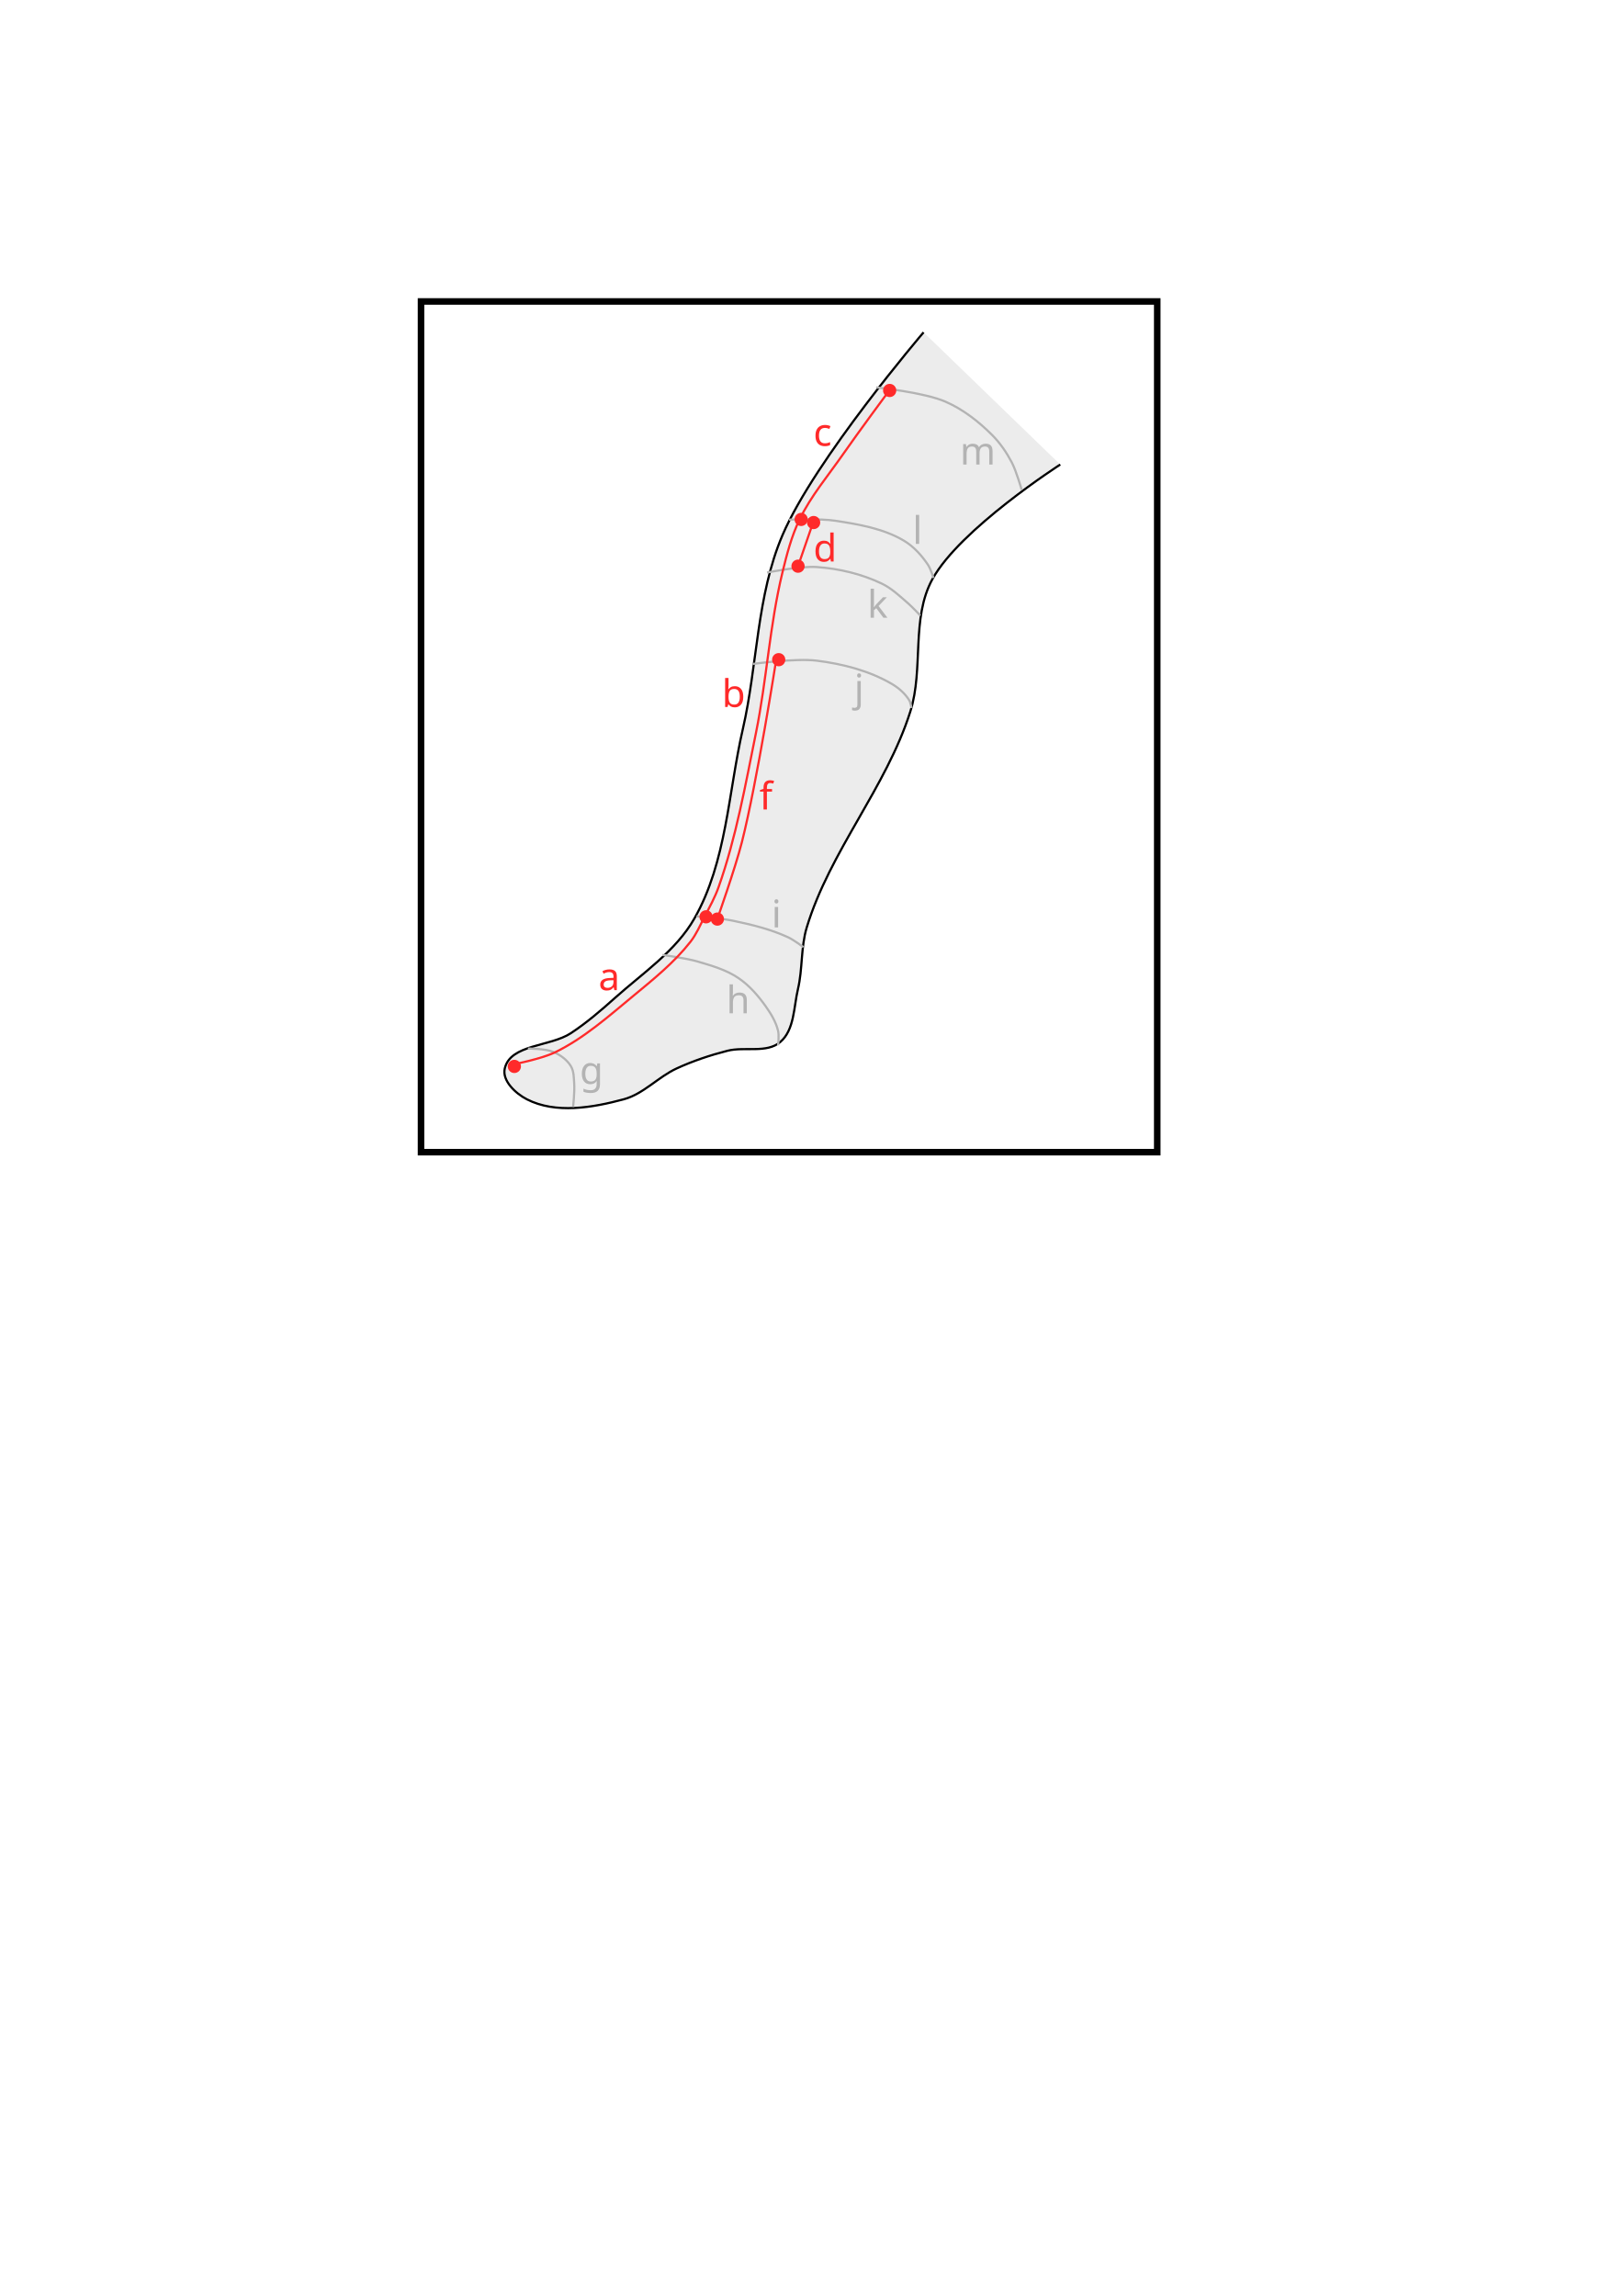
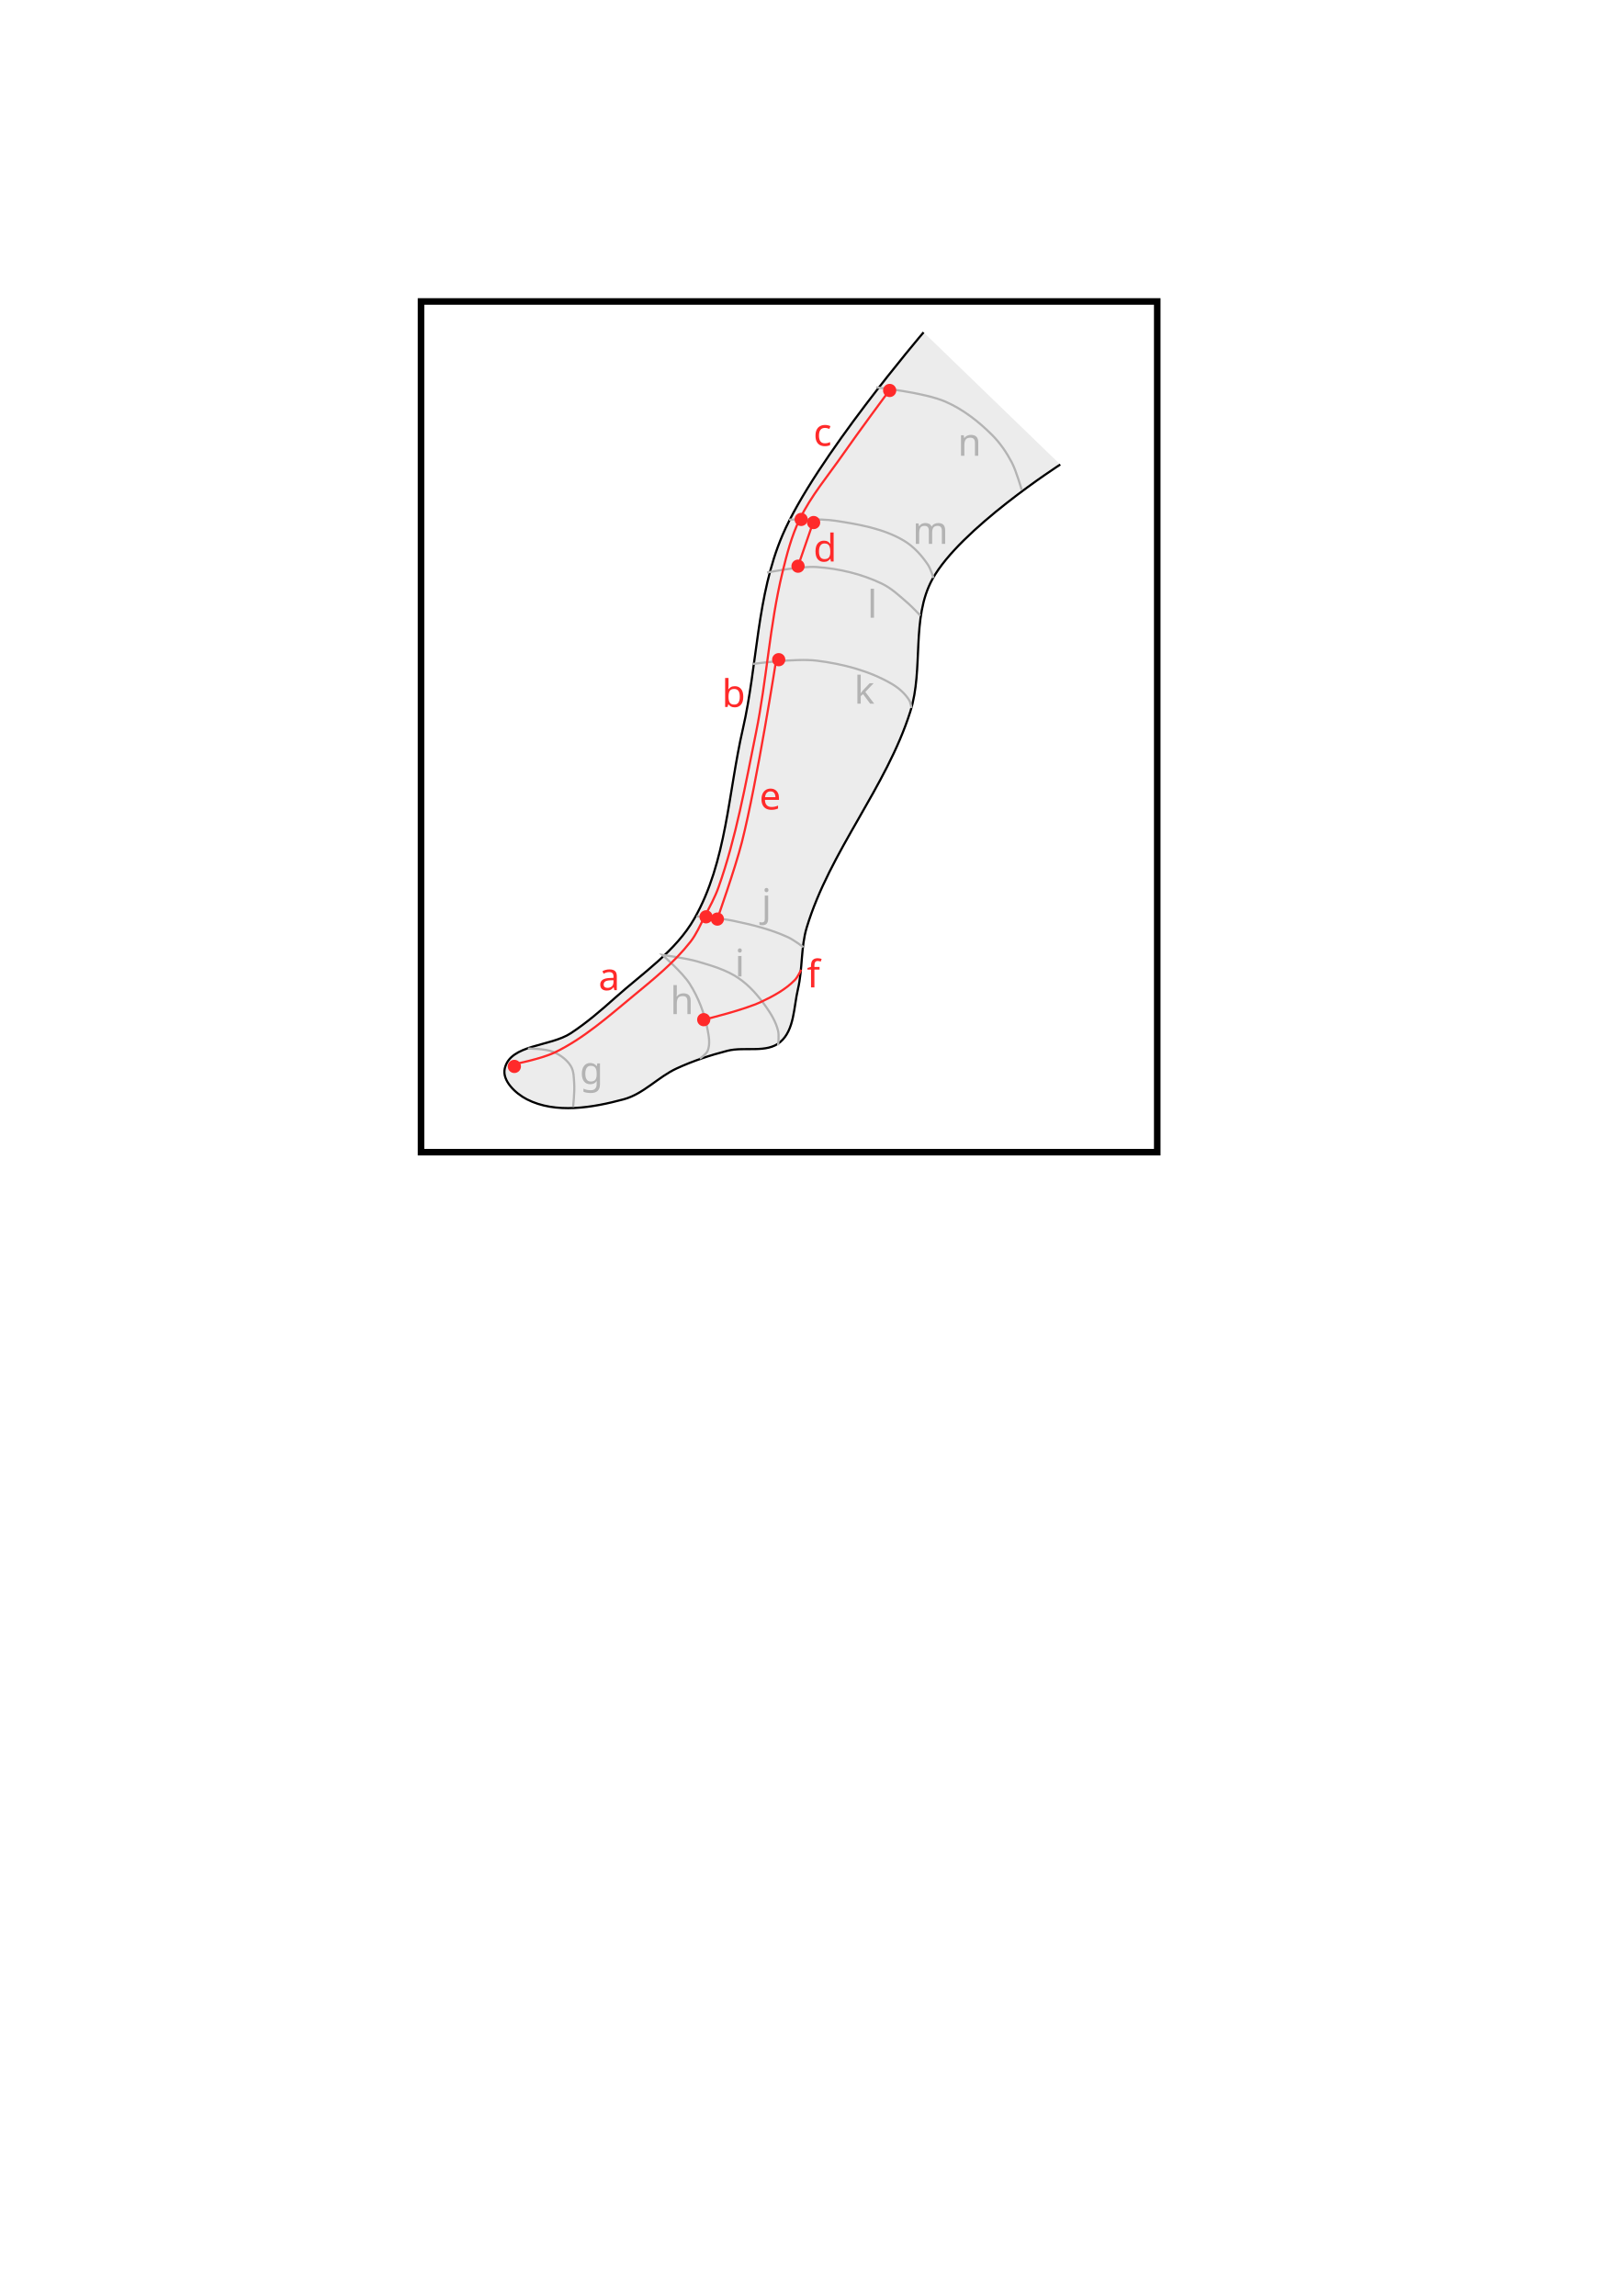
<svg xmlns="http://www.w3.org/2000/svg" width="210mm" height="297mm" viewBox="0 0 744.094 1052.362" id="svg2" version="1.1">
  <defs id="defs4" />
  <g id="layer1">
    <path style="fill:#ececec;fill-rule:evenodd;stroke:#000000;stroke-width:1px;stroke-linecap:butt;stroke-linejoin:miter;stroke-opacity:1" d="m 423.254,152.316 c 0,0 -49.788,58.247 -64.65,92.934 -11.911,27.801 -11.402,59.419 -18.183,88.893 -6.701,29.129 -7.425,60.903 -22.223,86.873 -8.487,14.895 -23.592,24.933 -36.365,36.365 -6.426,5.752 -13,11.419 -20.203,16.162 -9.561,6.296 -27.691,5.016 -30.305,16.162 -1.322,5.64 4.95,11.491 10.102,14.142 13.174,6.779 30.145,3.867 44.447,0 9.031,-2.442 15.745,-10.23 24.244,-14.142 7.448,-3.429 15.289,-6.053 23.234,-8.081 7.938,-2.026 18.015,1.282 24.244,-4.041 6.476,-5.534 6.124,-15.953 8.081,-24.244 2.188,-9.269 1.276,-19.171 4.041,-28.284 10.624,-35.021 36.447,-64.1 47.477,-98.995 6.173,-19.529 0.237,-42.66 10.102,-60.609 12.633,-22.987 58.589,-52.528 58.589,-52.528" id="path3336" />
    <circle style="opacity:1;fill:#ff2a2a;stroke:none;stroke-width:3;stroke-miterlimit:4;stroke-dasharray:none" id="path3354-7" cx="235.714" cy="488.791" r="3.03" />
    <path style="fill:none;fill-rule:evenodd;stroke:#ff2a2a;stroke-width:1px;stroke-linecap:butt;stroke-linejoin:miter;stroke-opacity:1" d="m 328.571,421.648 c 0,0 8.363,-23.597 11.429,-35.714 6.952,-27.48 15.714,-83.571 15.714,-83.571" id="path3409" />
    <text xml:space="preserve" style="font-style:normal;font-weight:normal;font-size:40px;line-height:125%;font-family:sans-serif;letter-spacing:0px;word-spacing:0px;fill:#ff2a2a;fill-opacity:1;stroke:none;stroke-width:1px;stroke-linecap:butt;stroke-linejoin:miter;stroke-opacity:1;" x="274.256" y="453.847" id="text3413">
      <tspan id="tspan3415" x="274.256" y="453.847" style="font-size:17.5px;fill:#ff2a2a;">a</tspan>
    </text>
    <text xml:space="preserve" style="font-style:normal;font-weight:normal;font-size:40px;line-height:125%;font-family:sans-serif;letter-spacing:0px;word-spacing:0px;fill:#ff2a2a;fill-opacity:1;stroke:none;stroke-width:1px;stroke-linecap:butt;stroke-linejoin:miter;stroke-opacity:1;" x="330.825" y="324.042" id="text3417">
      <tspan id="tspan3419" x="330.825" y="324.042" style="font-size:17.5px;fill:#ff2a2a;">b</tspan>
    </text>
    <text xml:space="preserve" style="font-style:normal;font-weight:normal;font-size:40px;line-height:125%;font-family:sans-serif;letter-spacing:0px;word-spacing:0px;fill:#ff2a2a;fill-opacity:1;stroke:none;stroke-width:1px;stroke-linecap:butt;stroke-linejoin:miter;stroke-opacity:1;" x="372.746" y="204.339" id="text3421">
      <tspan id="tspan3423" x="372.746" y="204.339" style="font-size:17.5px;fill:#ff2a2a;">c</tspan>
    </text>
-     <text xml:space="preserve" style="font-style:normal;font-weight:normal;font-size:40px;line-height:125%;font-family:sans-serif;letter-spacing:0px;word-spacing:0px;fill:#ff2a2a;fill-opacity:1;stroke:none;stroke-width:1px;stroke-linecap:butt;stroke-linejoin:miter;stroke-opacity:1;" x="347.998" y="371.014" id="text3429">
-       <tspan id="tspan3431" x="347.998" y="371.014" style="font-size:17.5px;fill:#ff2a2a;">f</tspan>
+     <text xml:space="preserve" style="font-style:normal;font-weight:normal;font-size:40px;line-height:125%;font-family:sans-serif;letter-spacing:0px;word-spacing:0px;fill:#ff2a2a;fill-opacity:1;stroke:none;stroke-width:1px;stroke-linecap:butt;stroke-linejoin:miter;stroke-opacity:1" x="347.998" y="371.014" id="text3429">
+       <tspan id="tspan3431" x="347.998" y="371.014" style="font-size:17.5px;fill:#ff2a2a">e</tspan>
    </text>
    <path style="fill:none;fill-rule:evenodd;stroke:#b3b3b3;stroke-width:1px;stroke-linecap:butt;stroke-linejoin:miter;stroke-opacity:1" d="m 241.932,480.616 c 0,0 8.029,-0.027 11.617,1.515 3.189,1.371 6.306,3.584 8.081,6.566 1.402,2.355 1.327,5.347 1.515,8.081 0.244,3.531 -0.505,10.607 -0.505,10.607" id="path3433" />
-     <path style="fill:none;fill-rule:evenodd;stroke:#b3b3b3;stroke-width:1px;stroke-linecap:butt;stroke-linejoin:miter;stroke-opacity:1" d="m 303.551,437.684 c 0,0 10.903,1.488 16.162,3.03 6.45,1.891 13.122,3.808 18.688,7.576 5.029,3.404 9.125,8.171 12.627,13.132 2.388,3.383 4.604,7.081 5.556,11.112 0.503,2.13 0,6.566 0,6.566" id="path3435" />
+     <path style="fill:none;fill-rule:evenodd;stroke:#b3b3b3;stroke-width:1px;stroke-linecap:butt;stroke-linejoin:miter;stroke-opacity:1" d="m 356.584,479.101 c 0,0 0.503,-4.436 0,-6.566 -0.951,-4.03 -3.168,-7.729 -5.556,-11.112 -3.502,-4.961 -7.598,-9.728 -12.627,-13.132 -5.566,-3.768 -12.238,-5.685 -18.688,-7.576 -5.26,-1.542 -16.162,-3.03 -16.162,-3.03 0,0 9.27,8.115 12.521,13.249 4.033,6.369 6.821,13.663 8.214,21.071 0.594,3.159 1.23,6.673 1e-5,9.643 -0.644,1.555 -3.571,3.571 -3.571,3.571" id="path3435" />
    <path style="fill:none;fill-rule:evenodd;stroke:#b3b3b3;stroke-width:1px;stroke-linecap:butt;stroke-linejoin:miter;stroke-opacity:1" d="m 319.208,419.986 c 0,0 11.189,0.875 16.668,2.02 8.603,1.798 17.27,3.901 25.254,7.576 2.545,1.172 7.071,4.546 7.071,4.546" id="path3437" />
    <path style="fill:none;fill-rule:evenodd;stroke:#b3b3b3;stroke-width:1px;stroke-linecap:butt;stroke-linejoin:miter;stroke-opacity:1" d="m 344.967,304.324 c 0,0 19.592,-2.724 29.294,-1.515 11.89,1.481 23.985,4.587 34.345,10.607 3.193,1.855 6.158,4.424 8.081,7.576 0.639,1.046 1.01,3.536 1.01,3.536" id="path3439" />
    <path style="fill:none;fill-rule:evenodd;stroke:#b3b3b3;stroke-width:1px;stroke-linecap:butt;stroke-linejoin:miter;stroke-opacity:1" d="m 351.533,262.423 c 0,0 15.124,-3.052 22.728,-2.525 10.225,0.708 20.554,3.153 29.799,7.576 4.556,2.18 8.306,5.782 12.122,9.091 1.979,1.716 5.556,5.556 5.556,5.556" id="path3441" />
    <path style="fill:none;fill-rule:evenodd;stroke:#b3b3b3;stroke-width:1px;stroke-linecap:butt;stroke-linejoin:miter;stroke-opacity:1" d="m 361.635,238.179 c 0,0 14.223,-0.574 21.213,0.505 10.742,1.658 21.959,3.559 31.315,9.091 4.509,2.666 8.197,6.759 11.112,11.112 1.218,1.819 2.525,6.061 2.525,6.061" id="path3443" />
    <path style="fill:none;fill-rule:evenodd;stroke:#b3b3b3;stroke-width:1px;stroke-linecap:butt;stroke-linejoin:miter;stroke-opacity:1" d="m 401.536,177.57 c 0,0 21.895,2.23 31.82,6.566 7.963,3.479 15.057,9.019 21.213,15.152 3.674,3.66 6.674,8.038 9.091,12.627 2.085,3.958 4.546,12.627 4.546,12.627" id="path3445" />
    <path style="fill:none;fill-rule:evenodd;stroke:#ff2a2a;stroke-width:1px;stroke-linecap:butt;stroke-linejoin:miter;stroke-opacity:1" d="m 234.286,488.076 c 0,0 13.76,-2.691 20,-5.714 13.202,-6.396 24.408,-16.367 35.714,-25.714 9.346,-7.727 18.967,-15.441 26.429,-25 2.689,-3.445 4.42,-7.546 6.429,-11.429 2.3,-4.446 4.759,-8.852 6.429,-13.571 8.091,-22.865 12.308,-46.947 17.143,-70.714 4.955,-24.357 6.277,-49.418 12.143,-73.571 2.008,-8.268 4.153,-16.626 7.857,-24.286 5.233,-10.82 13.138,-20.133 20,-30 6.716,-9.658 20.714,-28.571 20.714,-28.571" id="path3407" />
    <circle style="opacity:1;fill:#ff2a2a;stroke:none;stroke-width:3;stroke-miterlimit:4;stroke-dasharray:none" id="path3354-0" cx="323.571" cy="420.219" r="3.03" />
    <circle style="opacity:1;fill:#ff2a2a;stroke:none;stroke-width:3;stroke-miterlimit:4;stroke-dasharray:none" id="path3354-1" cx="328.75" cy="421.255" r="3.03" />
    <circle style="opacity:1;fill:#ff2a2a;stroke:none;stroke-width:3;stroke-miterlimit:4;stroke-dasharray:none" id="path3354-04" cx="356.857" cy="302.362" r="3.03" />
    <circle style="opacity:1;fill:#ff2a2a;stroke:none;stroke-width:3;stroke-miterlimit:4;stroke-dasharray:none" id="path3354-3" cx="367.143" cy="238.077" r="3.03" />
    <circle style="opacity:1;fill:#ff2a2a;stroke:none;stroke-width:3;stroke-miterlimit:4;stroke-dasharray:none" id="path3354-36" cx="372.857" cy="239.505" r="3.03" />
    <circle style="opacity:1;fill:#ff2a2a;stroke:none;stroke-width:3;stroke-miterlimit:4;stroke-dasharray:none" id="path3354-9" cx="365.714" cy="259.505" r="3.03" />
    <path style="fill:#ff2a2a;fill-rule:evenodd;stroke:#ff2a2a;stroke-width:1px;stroke-linecap:butt;stroke-linejoin:miter;stroke-opacity:1" d="m 365.714,259.505 7.143,-20.714" id="path3411" />
    <text xml:space="preserve" style="font-style:normal;font-weight:normal;font-size:40px;line-height:125%;font-family:sans-serif;letter-spacing:0px;word-spacing:0px;fill:#ff2a2a;fill-opacity:1;stroke:none;stroke-width:1px;stroke-linecap:butt;stroke-linejoin:miter;stroke-opacity:1;" x="372.746" y="257.372" id="text3425">
      <tspan id="tspan3427" x="372.746" y="257.372" style="font-size:17.5px;fill:#ff2a2a;">d</tspan>
    </text>
    <circle style="opacity:1;fill:#ff2a2a;stroke:none;stroke-width:3;stroke-miterlimit:4;stroke-dasharray:none" id="path3354" cx="407.706" cy="178.97" r="3.03" />
    <text xml:space="preserve" style="font-style:normal;font-weight:normal;font-size:40px;line-height:125%;font-family:sans-serif;letter-spacing:0px;word-spacing:0px;fill:#b3b3b3;fill-opacity:1;stroke:none;stroke-width:1px;stroke-linecap:butt;stroke-linejoin:miter;stroke-opacity:1;" x="265.67" y="496.778" id="text3447">
      <tspan id="tspan3449" x="265.67" y="496.778" style="font-size:17.5px;fill:#b3b3b3;">g</tspan>
    </text>
-     <text xml:space="preserve" style="font-style:normal;font-weight:normal;font-size:17.5px;line-height:125%;font-family:sans-serif;letter-spacing:0px;word-spacing:0px;fill:#b3b3b3;fill-opacity:1;stroke:none;stroke-width:1px;stroke-linecap:butt;stroke-linejoin:miter;stroke-opacity:1;" x="332.845" y="464.453" id="text3451">
-       <tspan id="tspan3453" x="332.845" y="464.453">h</tspan>
+     <text xml:space="preserve" style="font-style:normal;font-weight:normal;font-size:17.5px;line-height:125%;font-family:sans-serif;letter-spacing:0px;word-spacing:0px;fill:#b3b3b3;fill-opacity:1;stroke:none;stroke-width:1px;stroke-linecap:butt;stroke-linejoin:miter;stroke-opacity:1" x="307.131" y="464.811" id="text3451">
+       <tspan id="tspan3453" x="307.131" y="464.811">h</tspan>
    </text>
-     <text xml:space="preserve" style="font-style:normal;font-weight:normal;font-size:17.5px;line-height:125%;font-family:sans-serif;letter-spacing:0px;word-spacing:0px;fill:#b3b3b3;fill-opacity:1;stroke:none;stroke-width:1px;stroke-linecap:butt;stroke-linejoin:miter;stroke-opacity:1;" x="353.553" y="425.058" id="text3455">
-       <tspan id="tspan3457" x="353.553" y="425.058">i</tspan>
+     <text xml:space="preserve" style="font-style:normal;font-weight:normal;font-size:17.5px;line-height:125%;font-family:sans-serif;letter-spacing:0px;word-spacing:0px;fill:#b3b3b3;fill-opacity:1;stroke:none;stroke-width:1px;stroke-linecap:butt;stroke-linejoin:miter;stroke-opacity:1" x="336.768" y="447.558" id="text3455">
+       <tspan id="tspan3457" x="336.768" y="447.558">i</tspan>
    </text>
-     <text xml:space="preserve" style="font-style:normal;font-weight:normal;font-size:40px;line-height:125%;font-family:sans-serif;letter-spacing:0px;word-spacing:0px;fill:#b3b3b3;fill-opacity:1;stroke:none;stroke-width:1px;stroke-linecap:butt;stroke-linejoin:miter;stroke-opacity:1;" x="391.434" y="321.517" id="text3459">
-       <tspan id="tspan3461" x="391.434" y="321.517" style="font-size:17.5px;fill:#b3b3b3;">j</tspan>
+     <text xml:space="preserve" style="font-style:normal;font-weight:normal;font-size:40px;line-height:125%;font-family:sans-serif;letter-spacing:0px;word-spacing:0px;fill:#b3b3b3;fill-opacity:1;stroke:none;stroke-width:1px;stroke-linecap:butt;stroke-linejoin:miter;stroke-opacity:1" x="391.434" y="322.527" id="text3459">
+       <tspan id="tspan3461" x="391.434" y="322.527" style="font-size:17.5px;fill:#b3b3b3">k</tspan>
    </text>
-     <text xml:space="preserve" style="font-style:normal;font-weight:normal;font-size:40px;line-height:125%;font-family:sans-serif;letter-spacing:0px;word-spacing:0px;fill:#b3b3b3;fill-opacity:1;stroke:none;stroke-width:1px;stroke-linecap:butt;stroke-linejoin:miter;stroke-opacity:1;" x="397.495" y="283.131" id="text3463">
-       <tspan id="tspan3465" x="397.495" y="283.131" style="font-size:17.5px;fill:#b3b3b3;">k</tspan>
+     <text xml:space="preserve" style="font-style:normal;font-weight:normal;font-size:40px;line-height:125%;font-family:sans-serif;letter-spacing:0px;word-spacing:0px;fill:#b3b3b3;fill-opacity:1;stroke:none;stroke-width:1px;stroke-linecap:butt;stroke-linejoin:miter;stroke-opacity:1" x="397.495" y="283.131" id="text3463">
+       <tspan id="tspan3465" x="397.495" y="283.131" style="font-size:17.5px;fill:#b3b3b3">l</tspan>
    </text>
-     <text xml:space="preserve" style="font-style:normal;font-weight:normal;font-size:40px;line-height:125%;font-family:sans-serif;letter-spacing:0px;word-spacing:0px;fill:#b3b3b3;fill-opacity:1;stroke:none;stroke-width:1px;stroke-linecap:butt;stroke-linejoin:miter;stroke-opacity:1;" x="418.203" y="249.291" id="text3467">
-       <tspan id="tspan3469" x="418.203" y="249.291" style="font-size:17.5px;fill:#b3b3b3;">l</tspan>
+     <text xml:space="preserve" style="font-style:normal;font-weight:normal;font-size:40px;line-height:125%;font-family:sans-serif;letter-spacing:0px;word-spacing:0px;fill:#b3b3b3;fill-opacity:1;stroke:none;stroke-width:1px;stroke-linecap:butt;stroke-linejoin:miter;stroke-opacity:1" x="418.203" y="249.291" id="text3467">
+       <tspan id="tspan3469" x="418.203" y="249.291" style="font-size:17.5px;fill:#b3b3b3">m</tspan>
    </text>
-     <text xml:space="preserve" style="font-style:normal;font-weight:normal;font-size:40px;line-height:125%;font-family:sans-serif;letter-spacing:0px;word-spacing:0px;fill:#b3b3b3;fill-opacity:1;stroke:none;stroke-width:1px;stroke-linecap:butt;stroke-linejoin:miter;stroke-opacity:1;" x="439.921" y="212.925" id="text3471">
-       <tspan id="tspan3473" x="439.921" y="212.925" style="font-size:17.5px;fill:#b3b3b3;">m</tspan>
+     <text xml:space="preserve" style="font-style:normal;font-weight:normal;font-size:40px;line-height:125%;font-family:sans-serif;letter-spacing:0px;word-spacing:0px;fill:#b3b3b3;fill-opacity:1;stroke:none;stroke-width:1px;stroke-linecap:butt;stroke-linejoin:miter;stroke-opacity:1" x="438.911" y="208.885" id="text3471">
+       <tspan id="tspan3473" x="438.911" y="208.885" style="font-size:17.5px;fill:#b3b3b3">n</tspan>
    </text>
    <rect style="opacity:1;fill:none;stroke:#000000;stroke-width:3;stroke-miterlimit:4;stroke-dasharray:none" id="rect3475" width="337.391" height="389.919" x="192.939" y="138.174" />
+     <path style="fill:none;fill-rule:evenodd;stroke:#ff2a2a;stroke-width:1px;stroke-linecap:butt;stroke-linejoin:miter;stroke-opacity:1" d="m 323.929,467.005 c 0,0 17.1,-4.13 25,-7.857 5.525,-2.607 11.093,-5.626 15.357,-10 1.268,-1.301 2.857,-4.643 2.857,-4.643" id="path4679" />
+     <circle style="opacity:1;fill:#ff2a2a;stroke:none;stroke-width:3;stroke-miterlimit:4;stroke-dasharray:none" id="path3354-1-1" cx="322.5" cy="467.362" r="3.03" />
+     <text xml:space="preserve" style="font-style:normal;font-weight:normal;font-size:17.5px;line-height:125%;font-family:sans-serif;letter-spacing:0px;word-spacing:0px;fill:#b3b3b3;fill-opacity:1;stroke:none;stroke-width:1px;stroke-linecap:butt;stroke-linejoin:miter;stroke-opacity:1" x="348.993" y="419.867" id="text3455-0">
+       <tspan id="tspan3457-1" x="348.993" y="419.867">j</tspan>
+     </text>
+     <text xml:space="preserve" style="font-style:normal;font-weight:normal;font-size:40px;line-height:125%;font-family:sans-serif;letter-spacing:0px;word-spacing:0px;fill:#ff2a2a;fill-opacity:1;stroke:none;stroke-width:1px;stroke-linecap:butt;stroke-linejoin:miter;stroke-opacity:1" x="369.766" y="452.582" id="text3429-1">
+       <tspan id="tspan3431-3" x="369.766" y="452.582" style="font-size:17.5px;fill:#ff2a2a">f</tspan>
+     </text>
  </g>
</svg>
